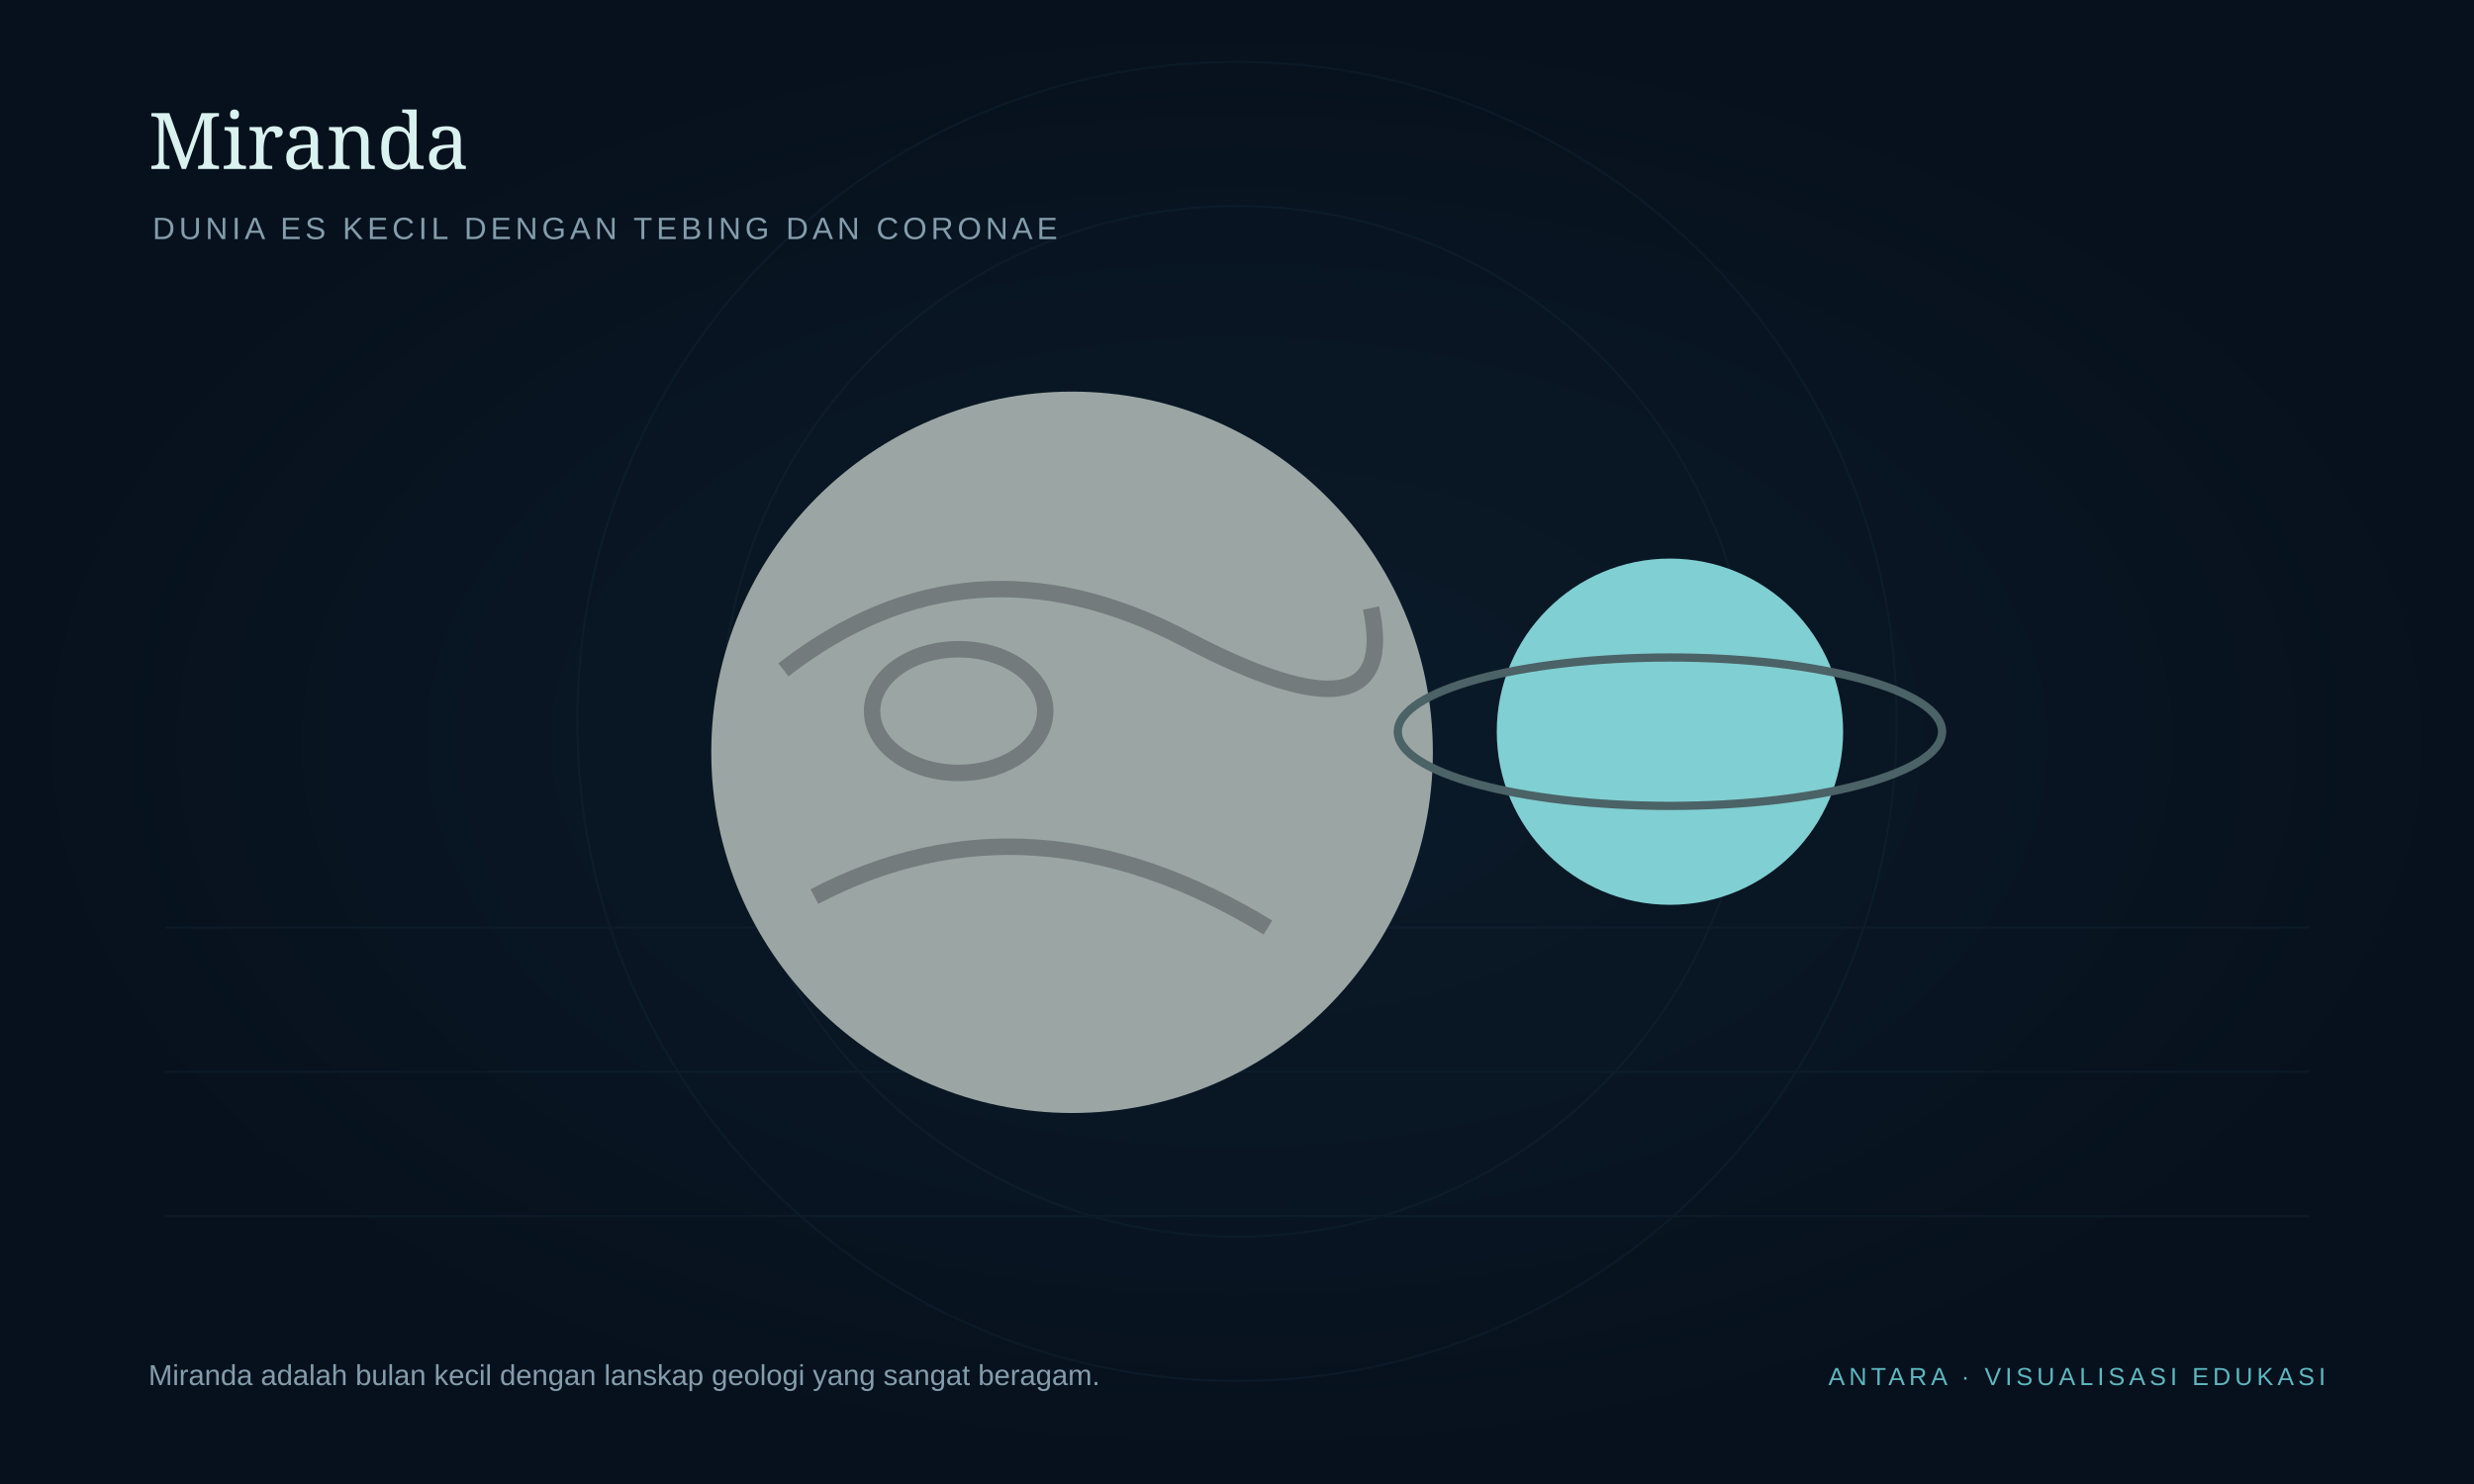
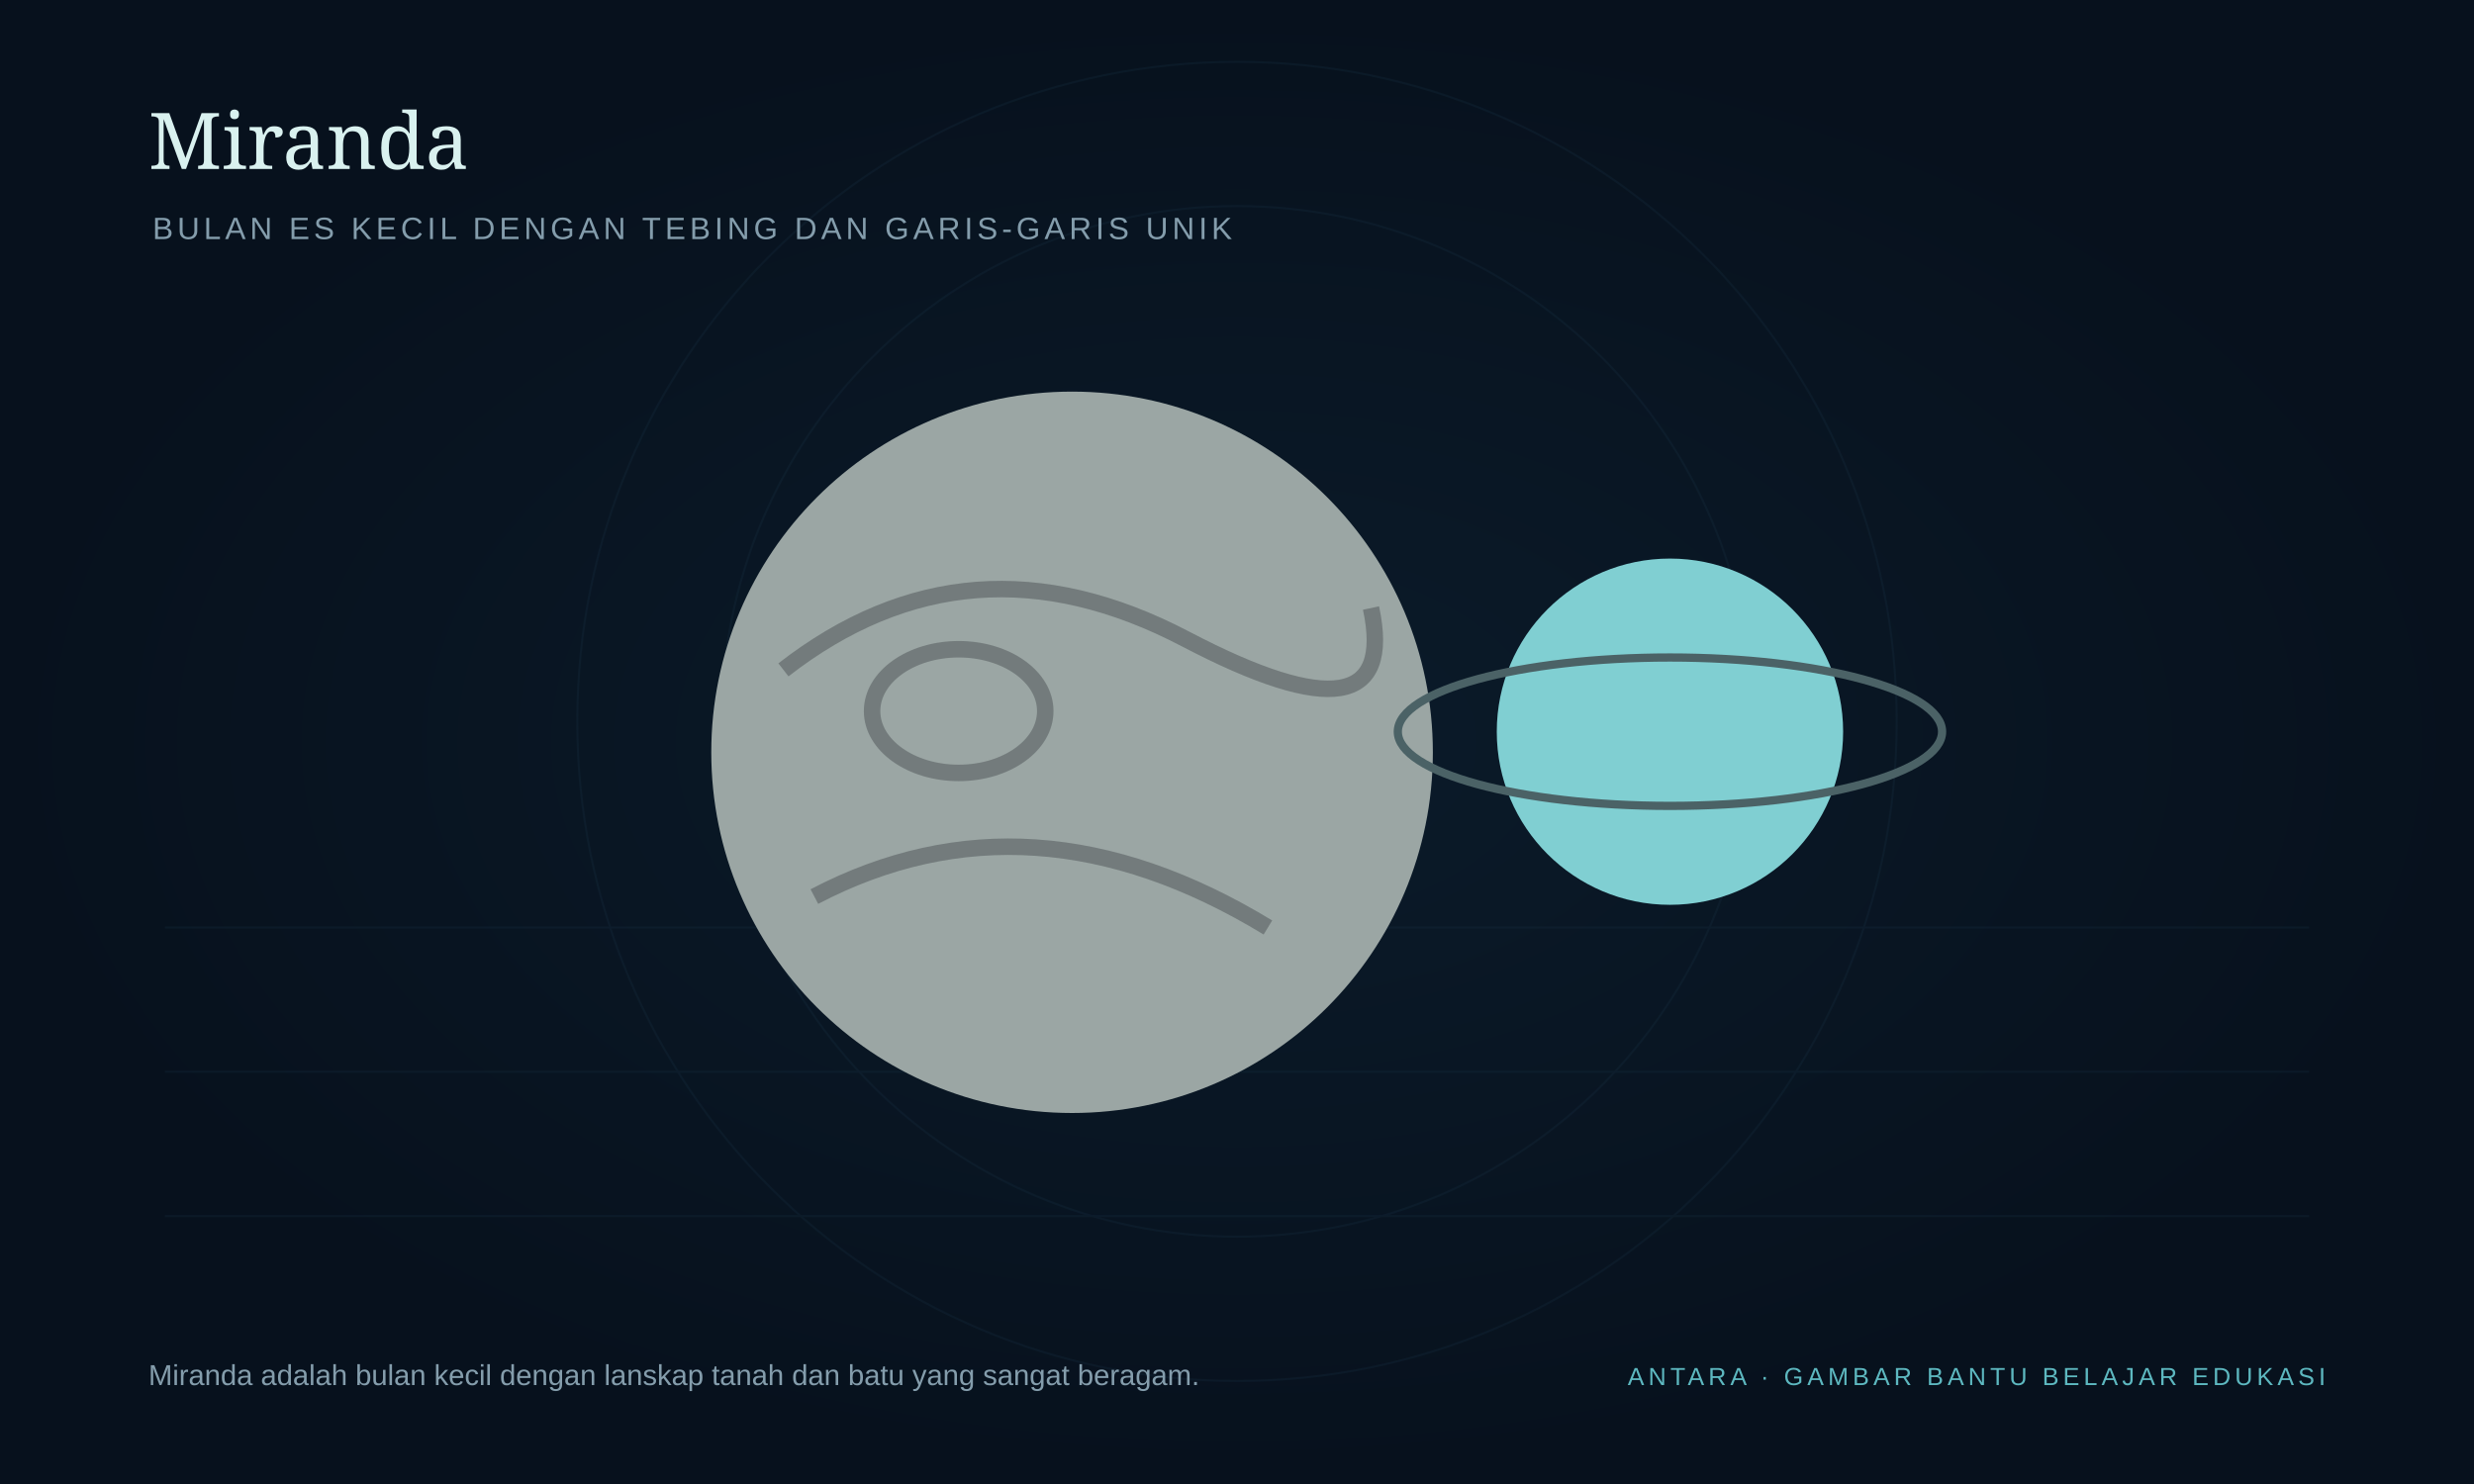
- <svg xmlns="http://www.w3.org/2000/svg" viewBox="0 0 1200 720" role="img" aria-labelledby="t d">
+ <svg xmlns="http://www.w3.org/2000/svg" aria-labelledby="t d" role="img" viewBox="0 0 1200 720">
  <defs>
    <radialGradient id="bg">
      <stop stop-color="#0b1b2a" />
      <stop offset="1" stop-color="#07111d" />
    </radialGradient>
    <radialGradient id="u">
      <stop stop-color="#d9f1ef" />
      <stop offset=".58" stop-color="#91d9dc" />
      <stop offset="1" stop-color="#4f9da7" />
    </radialGradient>
    <filter id="g">
      <feGaussianBlur stdDeviation="8" />
    </filter>
  </defs>
-   <rect width="1200" height="720" fill="url(#bg)" />
+   <rect fill="url(#bg)" height="720" width="1200" />
  <g opacity=".24" stroke="#183445" stroke-width="1">
    <path d="M80 590H1120M80 520H1120M80 450H1120" />
-     <circle cx="600" cy="350" r="250" fill="none" />
-     <circle cx="600" cy="350" r="320" fill="none" />
+     <circle cx="600" cy="350" fill="none" r="250" />
+     <circle cx="600" cy="350" fill="none" r="320" />
  </g>
-   <text id="t" x="72" y="82" fill="#d9f1ef" font-family="Georgia,serif" font-size="38">Miranda</text>
-   <text id="d" x="74" y="116" fill="#849dac" font-family="Arial,sans-serif" font-size="15" letter-spacing="2">DUNIA ES KECIL DENGAN TEBING DAN CORONAE</text>
+   <text fill="#d9f1ef" font-family="Georgia,serif" font-size="38" id="t" x="72" y="82">Miranda</text>
+   <text fill="#849dac" font-family="Arial,sans-serif" font-size="15" id="d" letter-spacing="2" x="74" y="116">BULAN ES KECIL DENGAN TEBING DAN GARIS-GARIS UNIK</text>
  <g transform="translate(520 365)">
-     <circle r="175" fill="#9ba6a4" />
-     <g fill="none" stroke="#6f7778" stroke-width="8" opacity=".9">
+     <circle fill="#9ba6a4" r="175" />
+     <g fill="none" opacity=".9" stroke="#6f7778" stroke-width="8">
      <path d="M-140-40Q-50-110 55-55T145-70" />
      <path d="M-125 70Q-20 15 95 85" />
      <ellipse cx="-55" cy="-20" rx="42" ry="30" />
    </g>
  </g>
  <g transform="translate(810 355)">
-     <circle r="84" fill="#80cfd2" />
-     <ellipse rx="132" ry="36" fill="none" stroke="#4b6266" stroke-width="4" />
+     <circle fill="#80cfd2" r="84" />
+     <ellipse fill="none" rx="132" ry="36" stroke="#4b6266" stroke-width="4" />
  </g>
-   <text x="72" y="672" fill="#849dac" font-family="Arial,sans-serif" font-size="14">Miranda adalah bulan kecil dengan lanskap geologi yang sangat beragam.</text>
-   <text x="1128" y="672" text-anchor="end" fill="#5db8c0" font-family="Arial,sans-serif" font-size="12" letter-spacing="2">ANTARA · VISUALISASI EDUKASI</text>
+   <text fill="#849dac" font-family="Arial,sans-serif" font-size="14" x="72" y="672">Miranda adalah bulan kecil dengan lanskap tanah dan batu yang sangat beragam.</text>
+   <text fill="#5db8c0" font-family="Arial,sans-serif" font-size="12" letter-spacing="2" text-anchor="end" x="1128" y="672">ANTARA · GAMBAR BANTU BELAJAR EDUKASI</text>
</svg>
